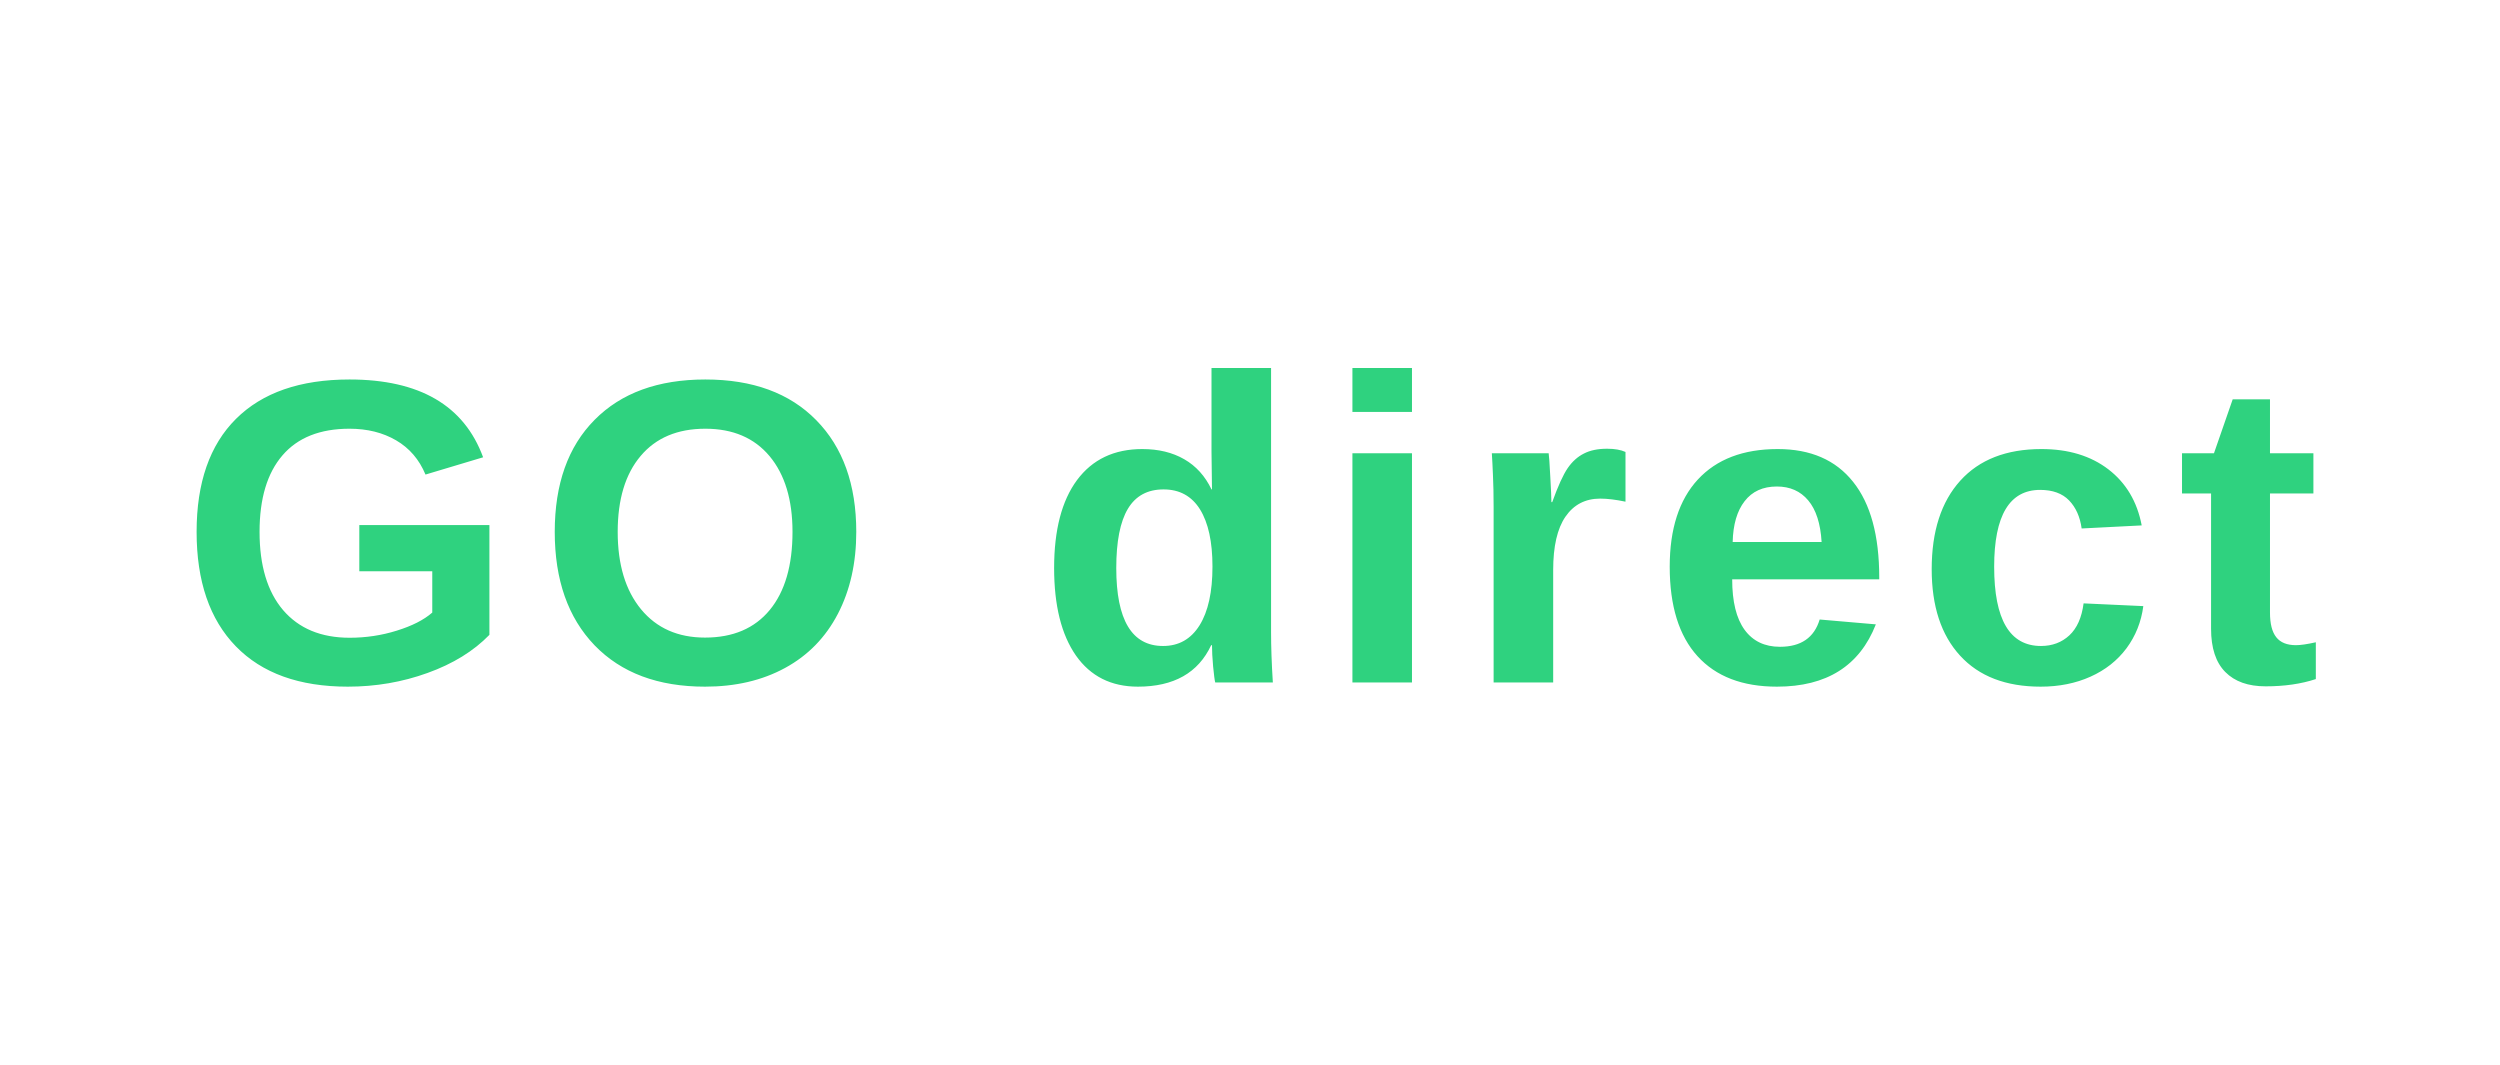
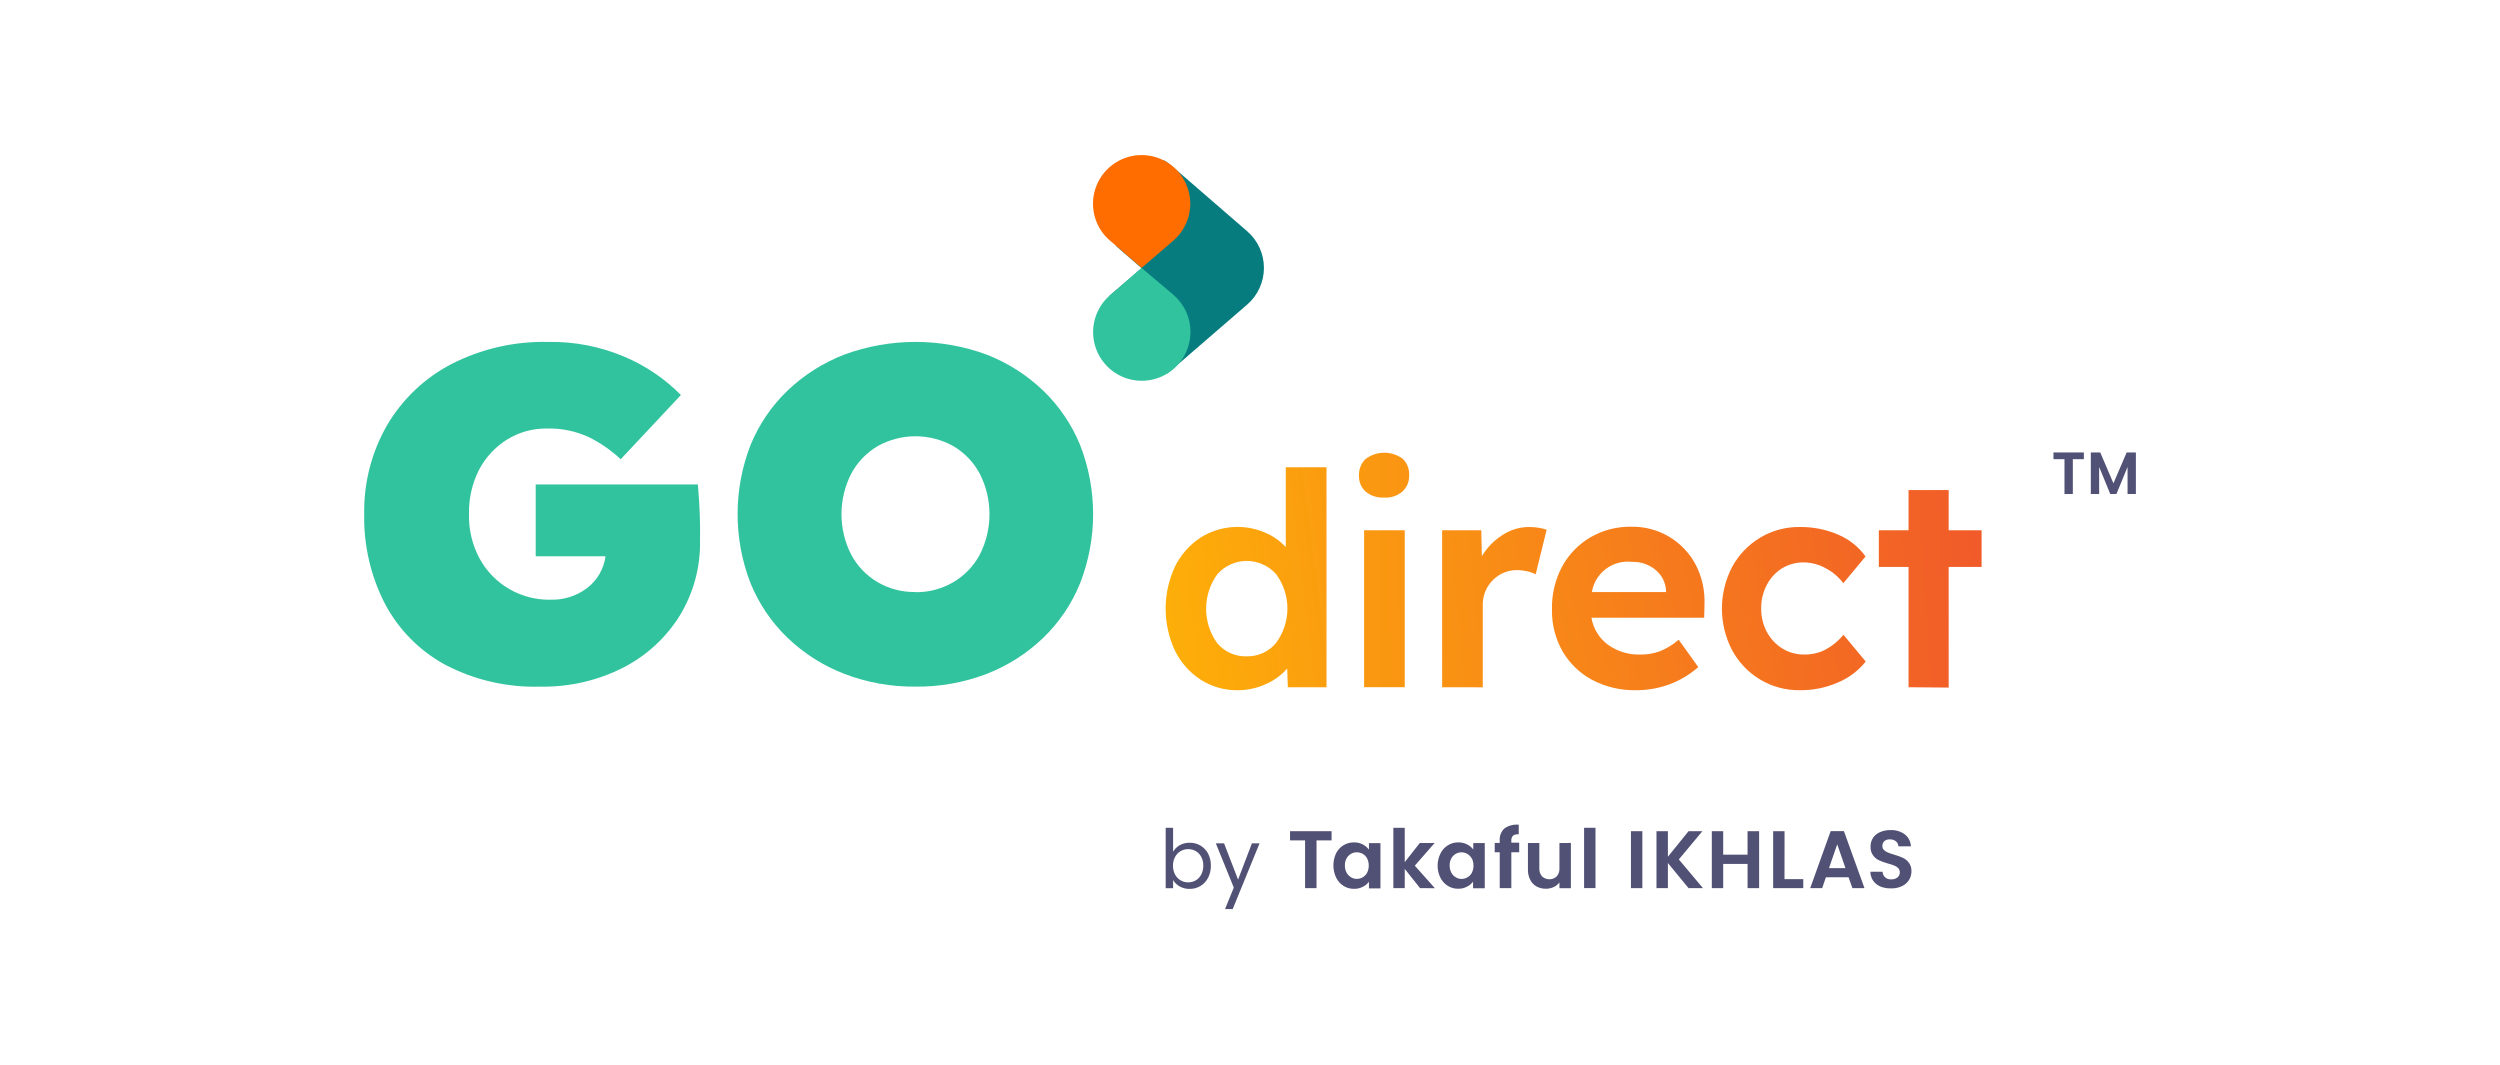
- <svg xmlns="http://www.w3.org/2000/svg" viewBox="0 0 242 103" width="242" height="103" role="img">
-   <text x="50%" y="50%" text-anchor="middle" dominant-baseline="central" fill="#2fd27f" font-family="'Helvetica Neue',Arial,sans-serif" font-weight="700" font-size="42" letter-spacing="2">GO direct</text>
+ <svg xmlns="http://www.w3.org/2000/svg" width="242" height="103" viewBox="0 0 242 103" fill="none">
+   <path d="M114.191 81.817C114.488 81.653 114.823 81.571 115.162 81.578C115.531 81.572 115.894 81.668 116.212 81.855C116.523 82.041 116.776 82.308 116.946 82.629C117.128 82.99 117.22 83.391 117.213 83.797C117.219 84.202 117.127 84.603 116.946 84.965C116.777 85.294 116.521 85.57 116.207 85.763C115.892 85.953 115.53 86.05 115.162 86.045C114.823 86.054 114.487 85.971 114.191 85.806C113.925 85.661 113.705 85.445 113.555 85.183V85.98H112.838V80.133H113.555V82.454C113.706 82.189 113.926 81.969 114.191 81.817ZM116.28 82.941C116.16 82.709 115.976 82.516 115.75 82.386C115.525 82.258 115.27 82.192 115.012 82.196C114.756 82.193 114.504 82.261 114.283 82.391C114.055 82.522 113.87 82.717 113.748 82.95C113.608 83.212 113.538 83.505 113.544 83.802C113.538 84.1 113.608 84.395 113.748 84.658C113.871 84.891 114.056 85.085 114.283 85.218C114.504 85.345 114.756 85.413 115.012 85.412C115.271 85.413 115.525 85.346 115.75 85.218C115.976 85.084 116.159 84.89 116.28 84.658C116.417 84.39 116.485 84.093 116.479 83.792C116.486 83.496 116.418 83.203 116.28 82.941Z" fill="#515176" />
+   <path d="M121.923 81.636L119.325 88H118.582L119.431 85.917L117.693 81.636H118.49L119.845 85.145L121.185 81.636H121.923Z" fill="#515176" />
+   <path d="M128.897 80.46V81.35H127.44V85.972H126.332V81.35H124.876V80.46H128.897Z" fill="#515176" />
+   <path d="M129.325 82.61C129.486 82.285 129.735 82.012 130.042 81.822C130.348 81.636 130.699 81.54 131.057 81.544C131.338 81.536 131.616 81.594 131.87 81.715C132.123 81.837 132.344 82.016 132.514 82.24V81.617H133.627V85.996H132.514V85.354C132.359 85.56 132.157 85.727 131.926 85.841C131.659 85.979 131.362 86.047 131.062 86.04C130.707 86.045 130.358 85.947 130.057 85.758C129.748 85.562 129.5 85.284 129.34 84.956C129.166 84.59 129.075 84.19 129.073 83.785C129.07 83.38 129.156 82.979 129.325 82.611V82.61ZM132.337 83.096C132.24 82.912 132.093 82.759 131.914 82.654C131.738 82.554 131.538 82.502 131.335 82.503C131.136 82.501 130.94 82.553 130.768 82.654C130.59 82.759 130.444 82.91 130.345 83.091C130.233 83.301 130.178 83.536 130.185 83.773C130.18 84.013 130.235 84.251 130.345 84.464C130.444 84.651 130.592 84.807 130.773 84.916C130.941 85.021 131.137 85.077 131.335 85.076C131.539 85.076 131.738 85.023 131.914 84.921C132.094 84.817 132.241 84.663 132.337 84.479C132.443 84.263 132.497 84.027 132.497 83.787C132.497 83.548 132.443 83.311 132.337 83.096Z" fill="#515176" />
+   <path d="M137.461 85.972L135.979 84.109V85.972H134.876V80.133H135.979V83.456L137.436 81.603H138.87L136.952 83.797L138.895 85.977L137.461 85.972Z" fill="#515176" />
+   <path d="M139.442 82.608C139.602 82.283 139.851 82.01 140.16 81.82C140.463 81.634 140.813 81.538 141.169 81.543C141.466 81.537 141.76 81.606 142.024 81.743C142.254 81.858 142.456 82.024 142.612 82.229V81.606H143.725V85.985H142.592V85.343C142.438 85.55 142.236 85.717 142.004 85.83C141.737 85.969 141.44 86.038 141.14 86.029C140.786 86.034 140.439 85.936 140.139 85.747C139.829 85.552 139.581 85.274 139.422 84.945C139.246 84.58 139.156 84.18 139.159 83.775C139.163 83.37 139.259 82.971 139.441 82.609L139.442 82.608ZM142.459 83.095C142.363 82.916 142.221 82.767 142.048 82.663C141.874 82.559 141.675 82.504 141.473 82.504C141.271 82.504 141.072 82.559 140.898 82.663C140.725 82.767 140.583 82.916 140.487 83.095C140.375 83.304 140.32 83.539 140.327 83.776C140.323 84.017 140.378 84.254 140.487 84.468C140.583 84.656 140.732 84.813 140.915 84.92C141.084 85.025 141.279 85.081 141.478 85.08C141.679 85.08 141.877 85.026 142.051 84.924C142.233 84.821 142.382 84.667 142.479 84.482C142.582 84.266 142.635 84.03 142.635 83.791C142.635 83.552 142.582 83.316 142.479 83.1L142.459 83.095Z" fill="#515176" />
+   <path d="M147.058 82.502H146.296V85.97H145.173V82.502H144.688V81.597H145.173V81.373C145.156 81.154 145.187 80.934 145.267 80.73C145.346 80.525 145.47 80.341 145.63 80.19C146.033 79.909 146.524 79.782 147.014 79.832V80.761C146.816 80.736 146.616 80.784 146.451 80.897C146.338 81.033 146.282 81.208 146.296 81.384V81.569H147.058V82.502Z" fill="#515176" />
+   <path d="M152.062 81.598V85.977H150.954V85.422C150.807 85.614 150.616 85.768 150.396 85.869C150.163 85.977 149.909 86.032 149.653 86.029C149.337 86.035 149.024 85.962 148.744 85.815C148.48 85.667 148.266 85.443 148.128 85.173C147.971 84.861 147.894 84.515 147.904 84.166V81.603H149.007V84.035C148.989 84.324 149.081 84.609 149.264 84.832C149.458 85.014 149.713 85.115 149.978 85.115C150.244 85.115 150.499 85.014 150.693 84.832C150.88 84.611 150.974 84.325 150.954 84.035V81.603L152.062 81.598Z" fill="#515176" />
+   <path d="M154.443 80.128V85.967H153.34V80.128H154.443Z" fill="#515176" />
+   <path d="M158.979 80.46V85.972H157.876V80.46H158.979Z" fill="#515176" />
+   <path d="M163.452 85.972L161.452 83.54V85.972H160.348V80.46H161.452V82.931L163.452 80.46H164.789L162.511 83.194L164.847 85.972H163.452Z" fill="#515176" />
+   <path d="M170.282 80.46V85.972H169.164V83.627H166.806V85.972H165.703V80.46H166.806V82.732H169.162V80.46H170.282Z" fill="#515176" />
+   <path d="M172.739 85.097H174.556V85.972H171.642V80.46H172.745L172.739 85.097Z" fill="#515176" />
+   <path d="M178.942 84.922H176.746L176.388 85.973H175.227L177.209 80.451H178.491L180.482 85.973H179.314L178.942 84.922ZM178.641 84.036L177.843 81.73L177.046 84.036H178.641Z" fill="#515176" />
+   <path d="M182.06 85.831C181.767 85.713 181.513 85.516 181.326 85.262C181.148 85.005 181.053 84.699 181.054 84.386H182.235C182.237 84.487 182.259 84.586 182.3 84.678C182.341 84.77 182.4 84.853 182.474 84.922C182.639 85.064 182.854 85.136 183.071 85.122C183.29 85.135 183.506 85.067 183.678 84.932C183.751 84.874 183.809 84.799 183.848 84.715C183.886 84.63 183.905 84.538 183.902 84.445C183.907 84.296 183.853 84.151 183.751 84.041C183.646 83.932 183.518 83.847 183.377 83.792C183.174 83.712 182.967 83.643 182.756 83.588C182.459 83.505 182.169 83.401 181.887 83.277C181.656 83.166 181.457 82.998 181.308 82.79C181.136 82.546 181.052 82.251 181.069 81.953C181.062 81.652 181.146 81.355 181.308 81.102C181.478 80.854 181.716 80.662 181.993 80.547C182.312 80.412 182.656 80.345 183.003 80.352C183.498 80.329 183.986 80.475 184.387 80.766C184.563 80.904 184.707 81.08 184.808 81.28C184.91 81.48 184.967 81.699 184.975 81.923H183.761C183.759 81.829 183.737 81.737 183.696 81.653C183.654 81.569 183.595 81.495 183.522 81.436C183.351 81.305 183.139 81.239 182.924 81.251C182.738 81.24 182.554 81.299 182.409 81.416C182.342 81.477 182.289 81.553 182.256 81.637C182.222 81.721 182.208 81.812 182.214 81.903C182.211 81.971 182.223 82.039 182.248 82.103C182.273 82.167 182.311 82.224 182.36 82.272C182.462 82.376 182.584 82.457 182.719 82.511C182.917 82.594 183.119 82.663 183.326 82.721C183.624 82.806 183.917 82.911 184.201 83.036C184.434 83.148 184.636 83.315 184.789 83.523C184.958 83.765 185.042 84.056 185.028 84.35C185.029 84.641 184.95 84.925 184.799 85.173C184.635 85.431 184.403 85.638 184.129 85.771C183.802 85.928 183.442 86.005 183.08 85.995C182.732 86.009 182.386 85.953 182.06 85.831Z" fill="#515176" />
+   <path d="M52.314 66.467C49.086 66.566 45.887 65.824 43.032 64.314C40.562 62.954 38.546 60.896 37.238 58.398C35.879 55.733 35.197 52.773 35.255 49.782C35.199 46.763 35.963 43.785 37.465 41.165C38.944 38.645 41.102 36.593 43.692 35.244C46.584 33.763 49.799 33.025 53.047 33.099C55.609 33.05 58.152 33.548 60.507 34.559C62.529 35.425 64.364 36.674 65.913 38.237L60.084 44.455C59.174 43.602 58.145 42.886 57.029 42.329C55.745 41.731 54.34 41.441 52.925 41.482C51.562 41.464 50.224 41.837 49.068 42.558C47.926 43.274 46.995 44.281 46.37 45.476C45.7 46.8 45.367 48.269 45.398 49.753C45.36 51.252 45.711 52.736 46.418 54.058C47.09 55.294 48.09 56.32 49.308 57.024C50.525 57.728 51.913 58.083 53.319 58.05C54.604 58.086 55.863 57.675 56.879 56.887C57.834 56.14 58.456 55.048 58.614 53.846H51.857V46.899H67.556C67.585 47.235 67.624 47.785 67.675 48.543C67.727 49.301 67.748 50.062 67.763 50.806C67.777 51.549 67.763 52.061 67.763 52.339C67.812 54.91 67.122 57.441 65.776 59.633C64.437 61.766 62.545 63.496 60.302 64.639C57.828 65.889 55.086 66.516 52.314 66.467Z" fill="#31C39E" />
+   <path d="M88.617 66.465C86.264 66.49 83.927 66.07 81.73 65.229C79.692 64.445 77.83 63.264 76.251 61.755C74.691 60.261 73.465 58.453 72.652 56.452C70.981 52.152 70.981 47.382 72.652 43.082C73.466 41.091 74.688 39.293 76.238 37.803C77.819 36.297 79.68 35.117 81.716 34.329C86.17 32.687 91.062 32.687 95.516 34.329C97.544 35.119 99.397 36.299 100.971 37.803C102.521 39.293 103.742 41.091 104.556 43.082C106.233 47.381 106.233 52.153 104.556 56.452C103.747 58.452 102.525 60.259 100.971 61.755C99.399 63.261 97.545 64.442 95.516 65.229C93.315 66.073 90.974 66.492 88.617 66.465ZM88.617 57.324C89.907 57.342 91.177 57.005 92.289 56.35C93.371 55.712 94.257 54.788 94.849 53.679C95.462 52.468 95.782 51.129 95.782 49.772C95.782 48.414 95.462 47.076 94.849 45.865C94.258 44.755 93.373 43.83 92.291 43.19C91.169 42.561 89.905 42.231 88.619 42.231C87.333 42.231 86.069 42.561 84.947 43.19C83.866 43.83 82.982 44.756 82.392 45.866C81.776 47.076 81.454 48.415 81.454 49.773C81.454 51.131 81.776 52.47 82.392 53.68C82.981 54.789 83.865 55.714 84.947 56.352C86.06 57.001 87.33 57.331 88.619 57.308L88.617 57.324Z" fill="#31C39E" />
+   <path d="M112.966 36.15C113.108 36.052 113.246 35.947 113.378 35.834L120.737 29.475C121.243 29.035 121.649 28.49 121.927 27.879C122.205 27.268 122.349 26.605 122.349 25.933C122.349 25.262 122.205 24.598 121.927 23.987C121.649 23.376 121.243 22.832 120.737 22.392L113.397 16.037C113.163 15.832 112.909 15.651 112.639 15.497C112.52 15.803 112.3 16.058 112.015 16.221C111.731 16.384 111.399 16.445 111.075 16.392C110.238 16.256 109.209 15.847 108.427 16.334C107.891 16.745 107.513 17.329 107.359 17.988C107.105 18.721 107.039 19.506 107.168 20.271C107.297 21.037 107.617 21.757 108.098 22.366C108.271 22.573 108.363 22.836 108.354 23.106C108.345 23.375 108.236 23.632 108.049 23.826L110.506 25.962L107.421 28.604C107.287 29.246 107.192 29.896 107.134 30.55C106.941 31.316 106.967 32.12 107.207 32.871C107.931 34.365 109.728 35.907 111.424 35.353C111.577 35.299 111.739 35.278 111.901 35.29C112.063 35.301 112.221 35.346 112.365 35.421C112.509 35.495 112.636 35.598 112.739 35.724C112.842 35.849 112.918 35.994 112.963 36.15H112.966Z" fill="#067C7F" />
+   <path d="M110.508 25.932L113.512 23.353L113.57 23.299C114.293 22.68 114.812 21.857 115.057 20.938C115.303 20.019 115.265 19.046 114.948 18.149C114.631 17.252 114.049 16.472 113.28 15.912C112.511 15.352 111.591 15.038 110.64 15.012C109.689 14.986 108.752 15.248 107.954 15.765C107.155 16.281 106.531 17.028 106.165 17.906C105.799 18.785 105.707 19.753 105.902 20.685C106.096 21.616 106.569 22.467 107.256 23.125L110.508 25.932Z" fill="#FF6D00" />
+   <path d="M115.24 32.13C115.24 31.451 115.094 30.78 114.812 30.163C114.529 29.546 114.117 28.997 113.603 28.553L110.504 25.931L107.715 28.363C107.07 28.843 106.558 29.48 106.228 30.213C105.898 30.947 105.762 31.753 105.831 32.554C105.901 33.355 106.174 34.125 106.625 34.791C107.076 35.457 107.69 35.996 108.409 36.357C109.127 36.718 109.926 36.889 110.729 36.854C111.532 36.819 112.313 36.579 112.997 36.157C113.681 35.735 114.246 35.144 114.637 34.442C115.029 33.74 115.234 32.949 115.234 32.144L115.24 32.13Z" fill="#31C39E" />
+   <path d="M119.804 66.812C118.535 66.831 117.288 66.475 116.219 65.791C115.153 65.097 114.295 64.126 113.736 62.983C113.142 61.709 112.833 60.32 112.833 58.913C112.833 57.507 113.142 56.118 113.736 54.844C114.297 53.702 115.154 52.731 116.219 52.036C117.139 51.457 118.186 51.111 119.27 51.026C120.354 50.941 121.442 51.121 122.441 51.549C123.209 51.867 123.898 52.349 124.462 52.96V45.233H128.406V66.525H124.662L124.603 64.71C124.041 65.353 123.344 65.864 122.563 66.208C121.699 66.61 120.757 66.816 119.804 66.812ZM120.669 63.533C121.208 63.549 121.744 63.442 122.236 63.22C122.728 62.998 123.163 62.668 123.509 62.254C124.228 61.291 124.618 60.121 124.622 58.919C124.625 57.717 124.242 56.545 123.529 55.578C123.172 55.175 122.734 54.853 122.244 54.633C121.754 54.412 121.222 54.298 120.685 54.298C120.147 54.298 119.616 54.412 119.125 54.633C118.635 54.853 118.197 55.175 117.841 55.578C117.137 56.547 116.756 57.714 116.753 58.913C116.749 60.111 117.123 61.28 117.822 62.254C118.168 62.669 118.605 62.999 119.098 63.221C119.591 63.442 120.128 63.55 120.669 63.533Z" fill="url(#paint0_linear_66_346)" />
+   <path d="M133.988 48.166C133.339 48.205 132.7 48.001 132.195 47.593C131.978 47.392 131.808 47.147 131.696 46.874C131.585 46.601 131.534 46.306 131.548 46.012C131.538 45.717 131.59 45.423 131.702 45.15C131.813 44.876 131.981 44.63 132.195 44.426C132.709 44.039 133.334 43.828 133.977 43.823C134.621 43.818 135.249 44.019 135.77 44.397C135.986 44.605 136.155 44.856 136.265 45.135C136.374 45.414 136.422 45.714 136.405 46.013C136.416 46.305 136.364 46.596 136.252 46.867C136.141 47.137 135.973 47.38 135.759 47.579C135.267 47.998 134.632 48.208 133.988 48.166ZM132.044 66.524V51.329H135.979V66.524H132.044Z" fill="url(#paint1_linear_66_346)" />
+   <path d="M139.598 66.525V51.329H143.386L143.445 53.84C143.933 53.019 144.607 52.322 145.412 51.808C146.172 51.297 147.066 51.021 147.982 51.015C148.307 51.013 148.632 51.037 148.954 51.088C149.213 51.127 149.468 51.191 149.716 51.278L148.652 55.593C148.398 55.46 148.127 55.364 147.846 55.306C147.528 55.229 147.201 55.188 146.874 55.187C146.433 55.179 145.996 55.261 145.588 55.428C145.181 55.596 144.812 55.845 144.504 56.16C144.185 56.478 143.934 56.858 143.767 57.276C143.6 57.694 143.52 58.142 143.532 58.592V66.532L139.598 66.525Z" fill="url(#paint2_linear_66_346)" />
+   <path d="M158.386 66.812C156.897 66.846 155.425 66.499 154.107 65.805C152.918 65.166 151.929 64.21 151.251 63.042C150.556 61.815 150.203 60.423 150.231 59.013C150.195 57.568 150.529 56.137 151.203 54.858C151.84 53.683 152.783 52.703 153.933 52.022C155.153 51.313 156.544 50.955 157.955 50.987C159.226 50.971 160.477 51.306 161.57 51.956C162.663 52.606 163.555 53.545 164.148 54.67C164.766 55.871 165.057 57.213 164.993 58.562L164.964 59.799H154.05C154.224 60.831 154.785 61.757 155.619 62.388C156.538 63.057 157.655 63.4 158.791 63.361C159.432 63.371 160.069 63.264 160.671 63.045C161.337 62.775 161.954 62.397 162.497 61.926L164.392 64.573C163.562 65.304 162.603 65.875 161.565 66.256C160.546 66.627 159.47 66.815 158.386 66.812ZM157.98 54.39C157.081 54.283 156.175 54.526 155.452 55.07C154.728 55.614 154.242 56.416 154.094 57.309H161.274V57.197C161.256 56.806 161.157 56.423 160.983 56.072C160.808 55.722 160.561 55.413 160.259 55.164C159.619 54.637 158.808 54.361 157.98 54.39Z" fill="url(#paint3_linear_66_346)" />
+   <path d="M174.235 66.812C172.877 66.834 171.539 66.475 170.374 65.775C169.239 65.092 168.306 64.118 167.673 62.953C167.022 61.706 166.682 60.32 166.682 58.913C166.682 57.506 167.022 56.12 167.673 54.872C168.306 53.708 169.239 52.734 170.374 52.05C171.539 51.351 172.877 50.992 174.235 51.014C175.514 50.999 176.782 51.255 177.956 51.763C179.008 52.21 179.917 52.937 180.585 53.866L178.434 56.454C177.991 55.862 177.422 55.375 176.768 55.029C176.113 54.652 175.372 54.45 174.616 54.441C173.861 54.428 173.118 54.632 172.475 55.029C171.856 55.424 171.353 55.977 171.018 56.63C170.655 57.332 170.471 58.112 170.484 58.902C170.472 59.694 170.661 60.475 171.032 61.174C171.38 61.828 171.895 62.379 172.524 62.77C173.165 63.167 173.907 63.372 174.661 63.359C175.38 63.371 176.091 63.203 176.73 62.872C177.389 62.512 177.973 62.028 178.449 61.447L180.601 64.036C179.888 64.932 178.958 65.632 177.9 66.068C176.745 66.573 175.496 66.827 174.235 66.812Z" fill="url(#paint4_linear_66_346)" />
+   <path d="M184.747 66.524V54.876H181.871V51.329H184.747V47.437H188.632V51.329H191.819V54.876H188.632V66.558L184.747 66.524Z" fill="url(#paint5_linear_66_346)" />
+   <path d="M201.718 43.797V44.449H200.65V47.821H199.843V44.449H198.775V43.797H201.718Z" fill="#515176" />
+   <path d="M206.754 43.797V47.821H205.947V45.203L204.871 47.821H204.274L203.198 45.203V47.821H202.391V43.797H203.304L204.582 46.786L205.86 43.797H206.754Z" fill="#515176" />
+   <defs>
+     <linearGradient id="paint0_linear_66_346" x1="103.084" y1="61.526" x2="191.596" y2="50.365" gradientUnits="userSpaceOnUse">
+       <stop stop-color="#FFB904" />
+       <stop offset="0.98" stop-color="#F15A29" />
+     </linearGradient>
+     <linearGradient id="paint1_linear_66_346" x1="103.39" y1="62.778" x2="190.839" y2="61.806" gradientUnits="userSpaceOnUse">
+       <stop stop-color="#FFB904" />
+       <stop offset="0.98" stop-color="#F15A29" />
+     </linearGradient>
+     <linearGradient id="paint2_linear_66_346" x1="104.639" y1="67.882" x2="193.068" y2="58.769" gradientUnits="userSpaceOnUse">
+       <stop stop-color="#FFB904" />
+       <stop offset="0.98" stop-color="#F15A29" />
+     </linearGradient>
+     <linearGradient id="paint3_linear_66_346" x1="105.525" y1="71.642" x2="193.31" y2="53.134" gradientUnits="userSpaceOnUse">
+       <stop stop-color="#FFB904" />
+       <stop offset="0.98" stop-color="#F15A29" />
+     </linearGradient>
+     <linearGradient id="paint4_linear_66_346" x1="106.411" y1="75.345" x2="194.516" y2="58.79" gradientUnits="userSpaceOnUse">
+       <stop stop-color="#FFB904" />
+       <stop offset="0.98" stop-color="#F15A29" />
+     </linearGradient>
+     <linearGradient id="paint5_linear_66_346" x1="106.668" y1="76.366" x2="194.904" y2="70.582" gradientUnits="userSpaceOnUse">
+       <stop stop-color="#FFB904" />
+       <stop offset="0.98" stop-color="#F15A29" />
+     </linearGradient>
+   </defs>
</svg>
